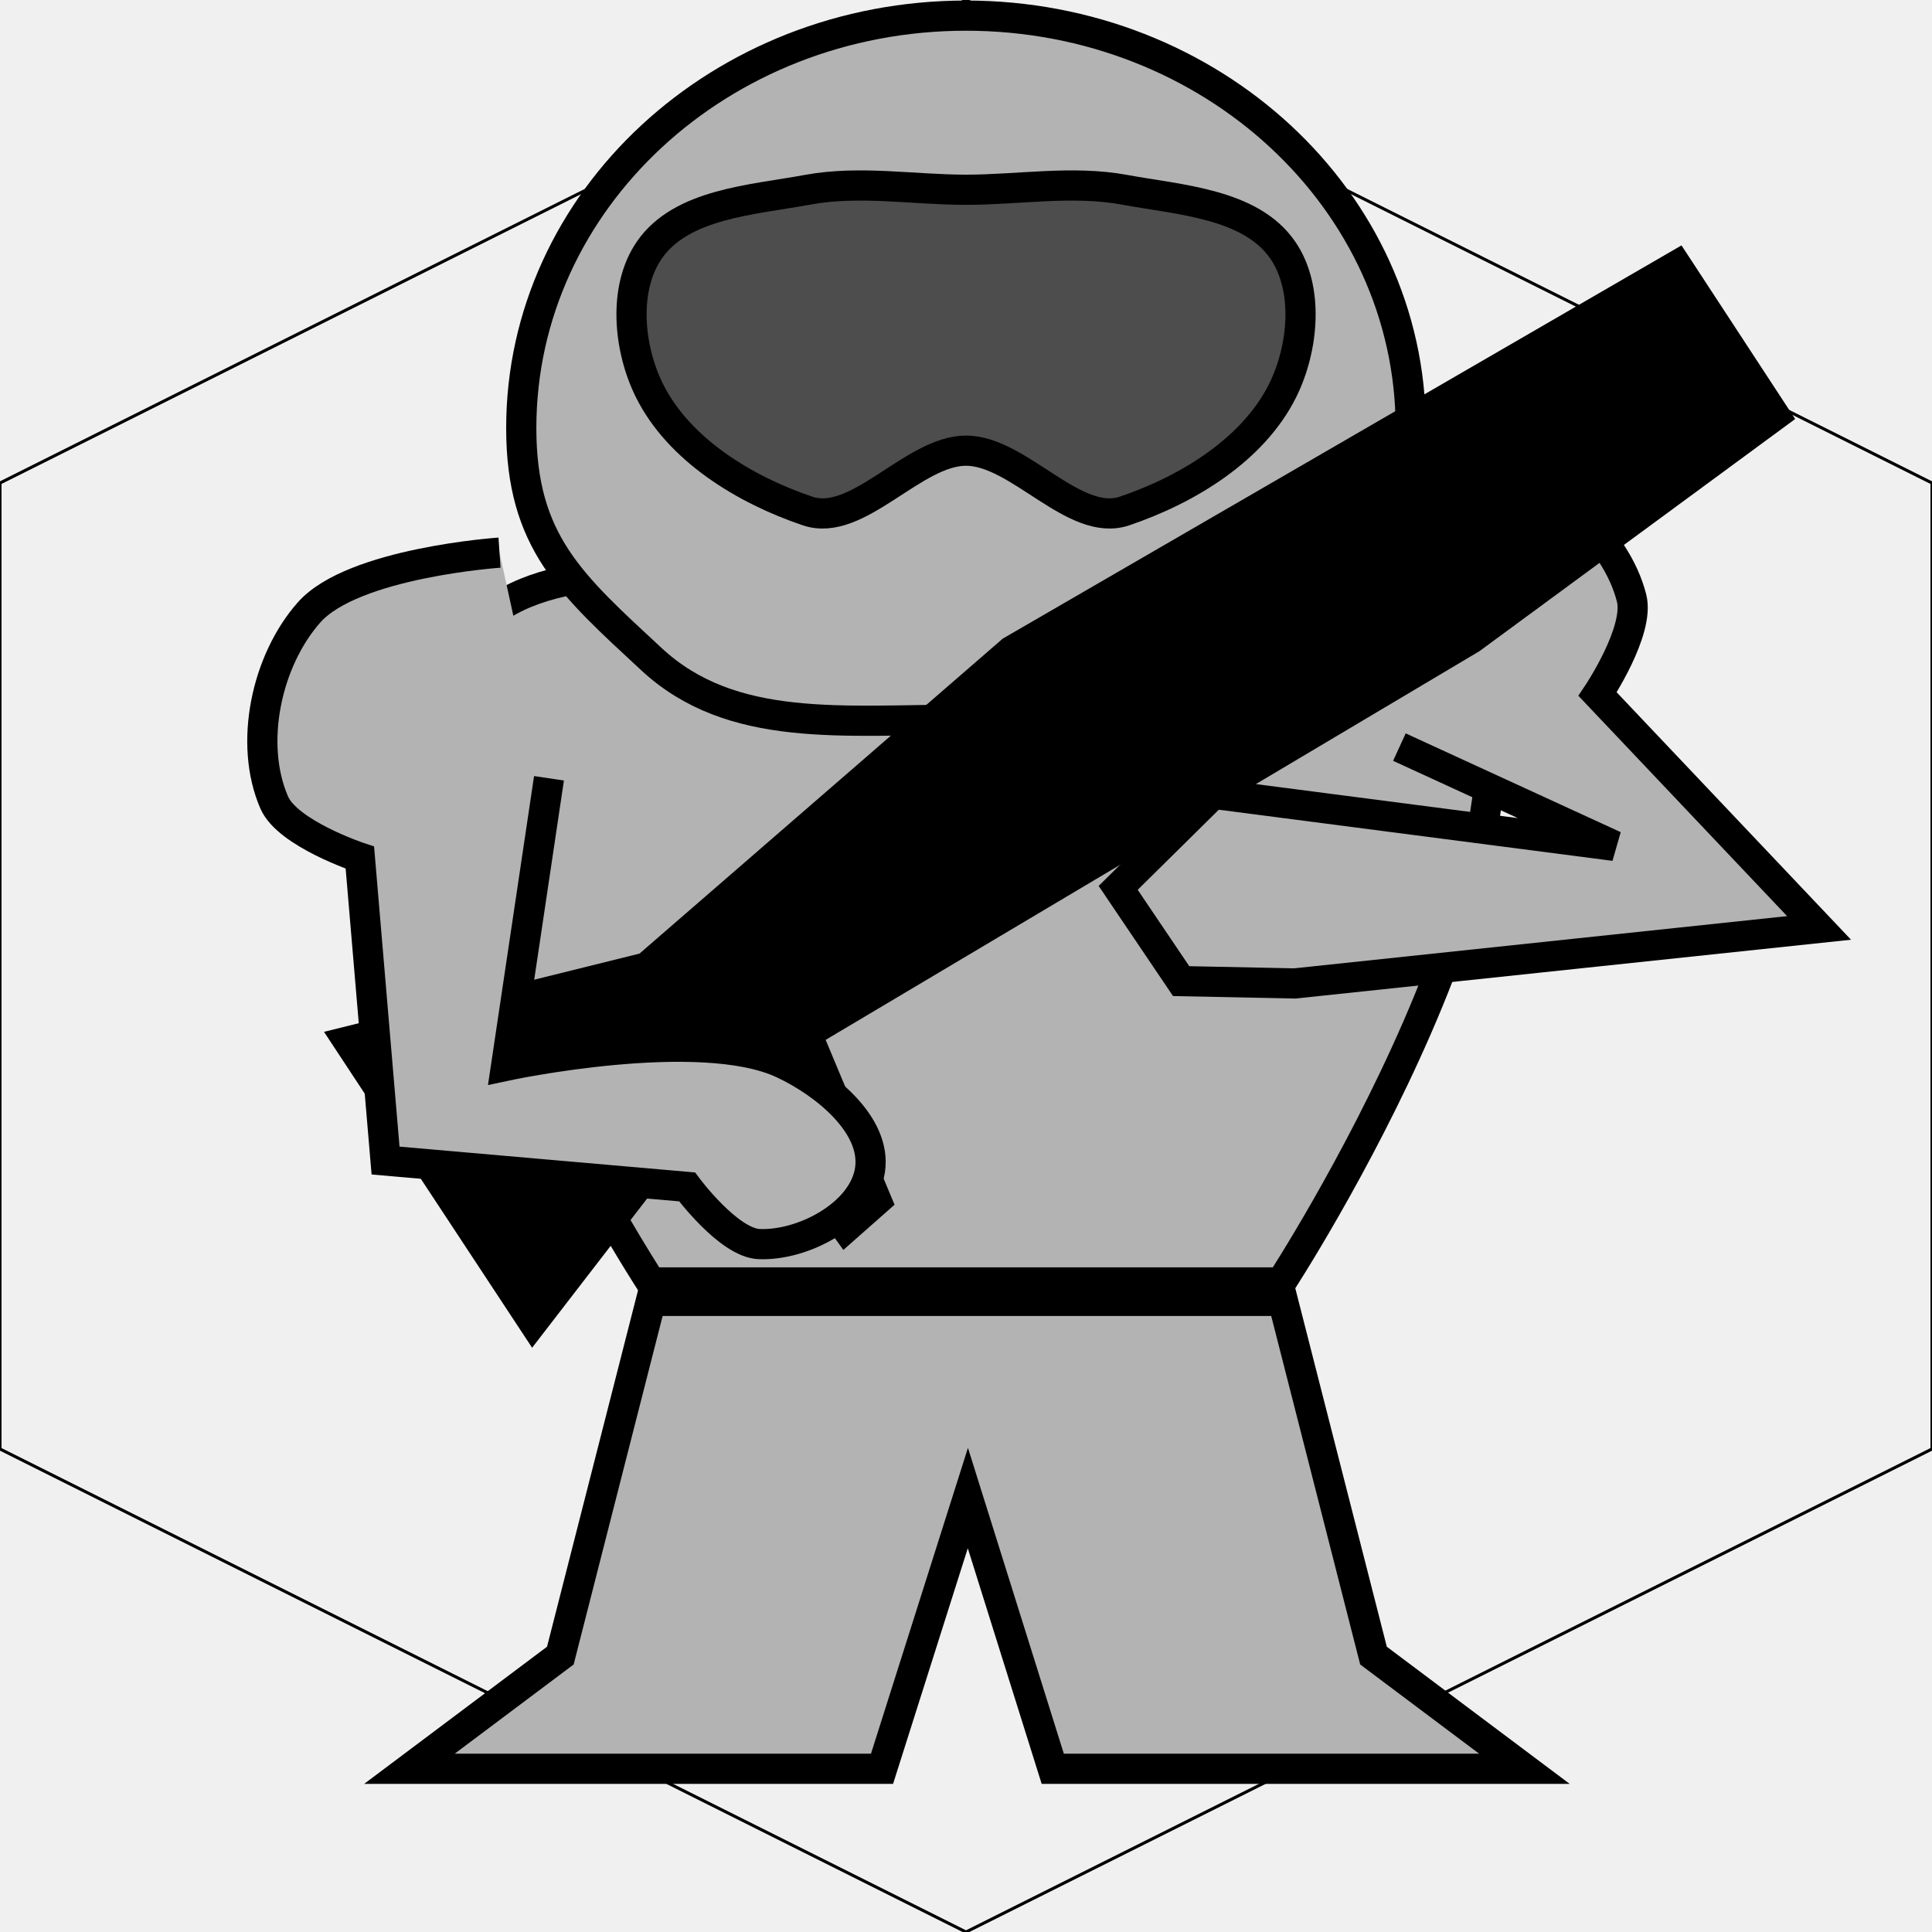
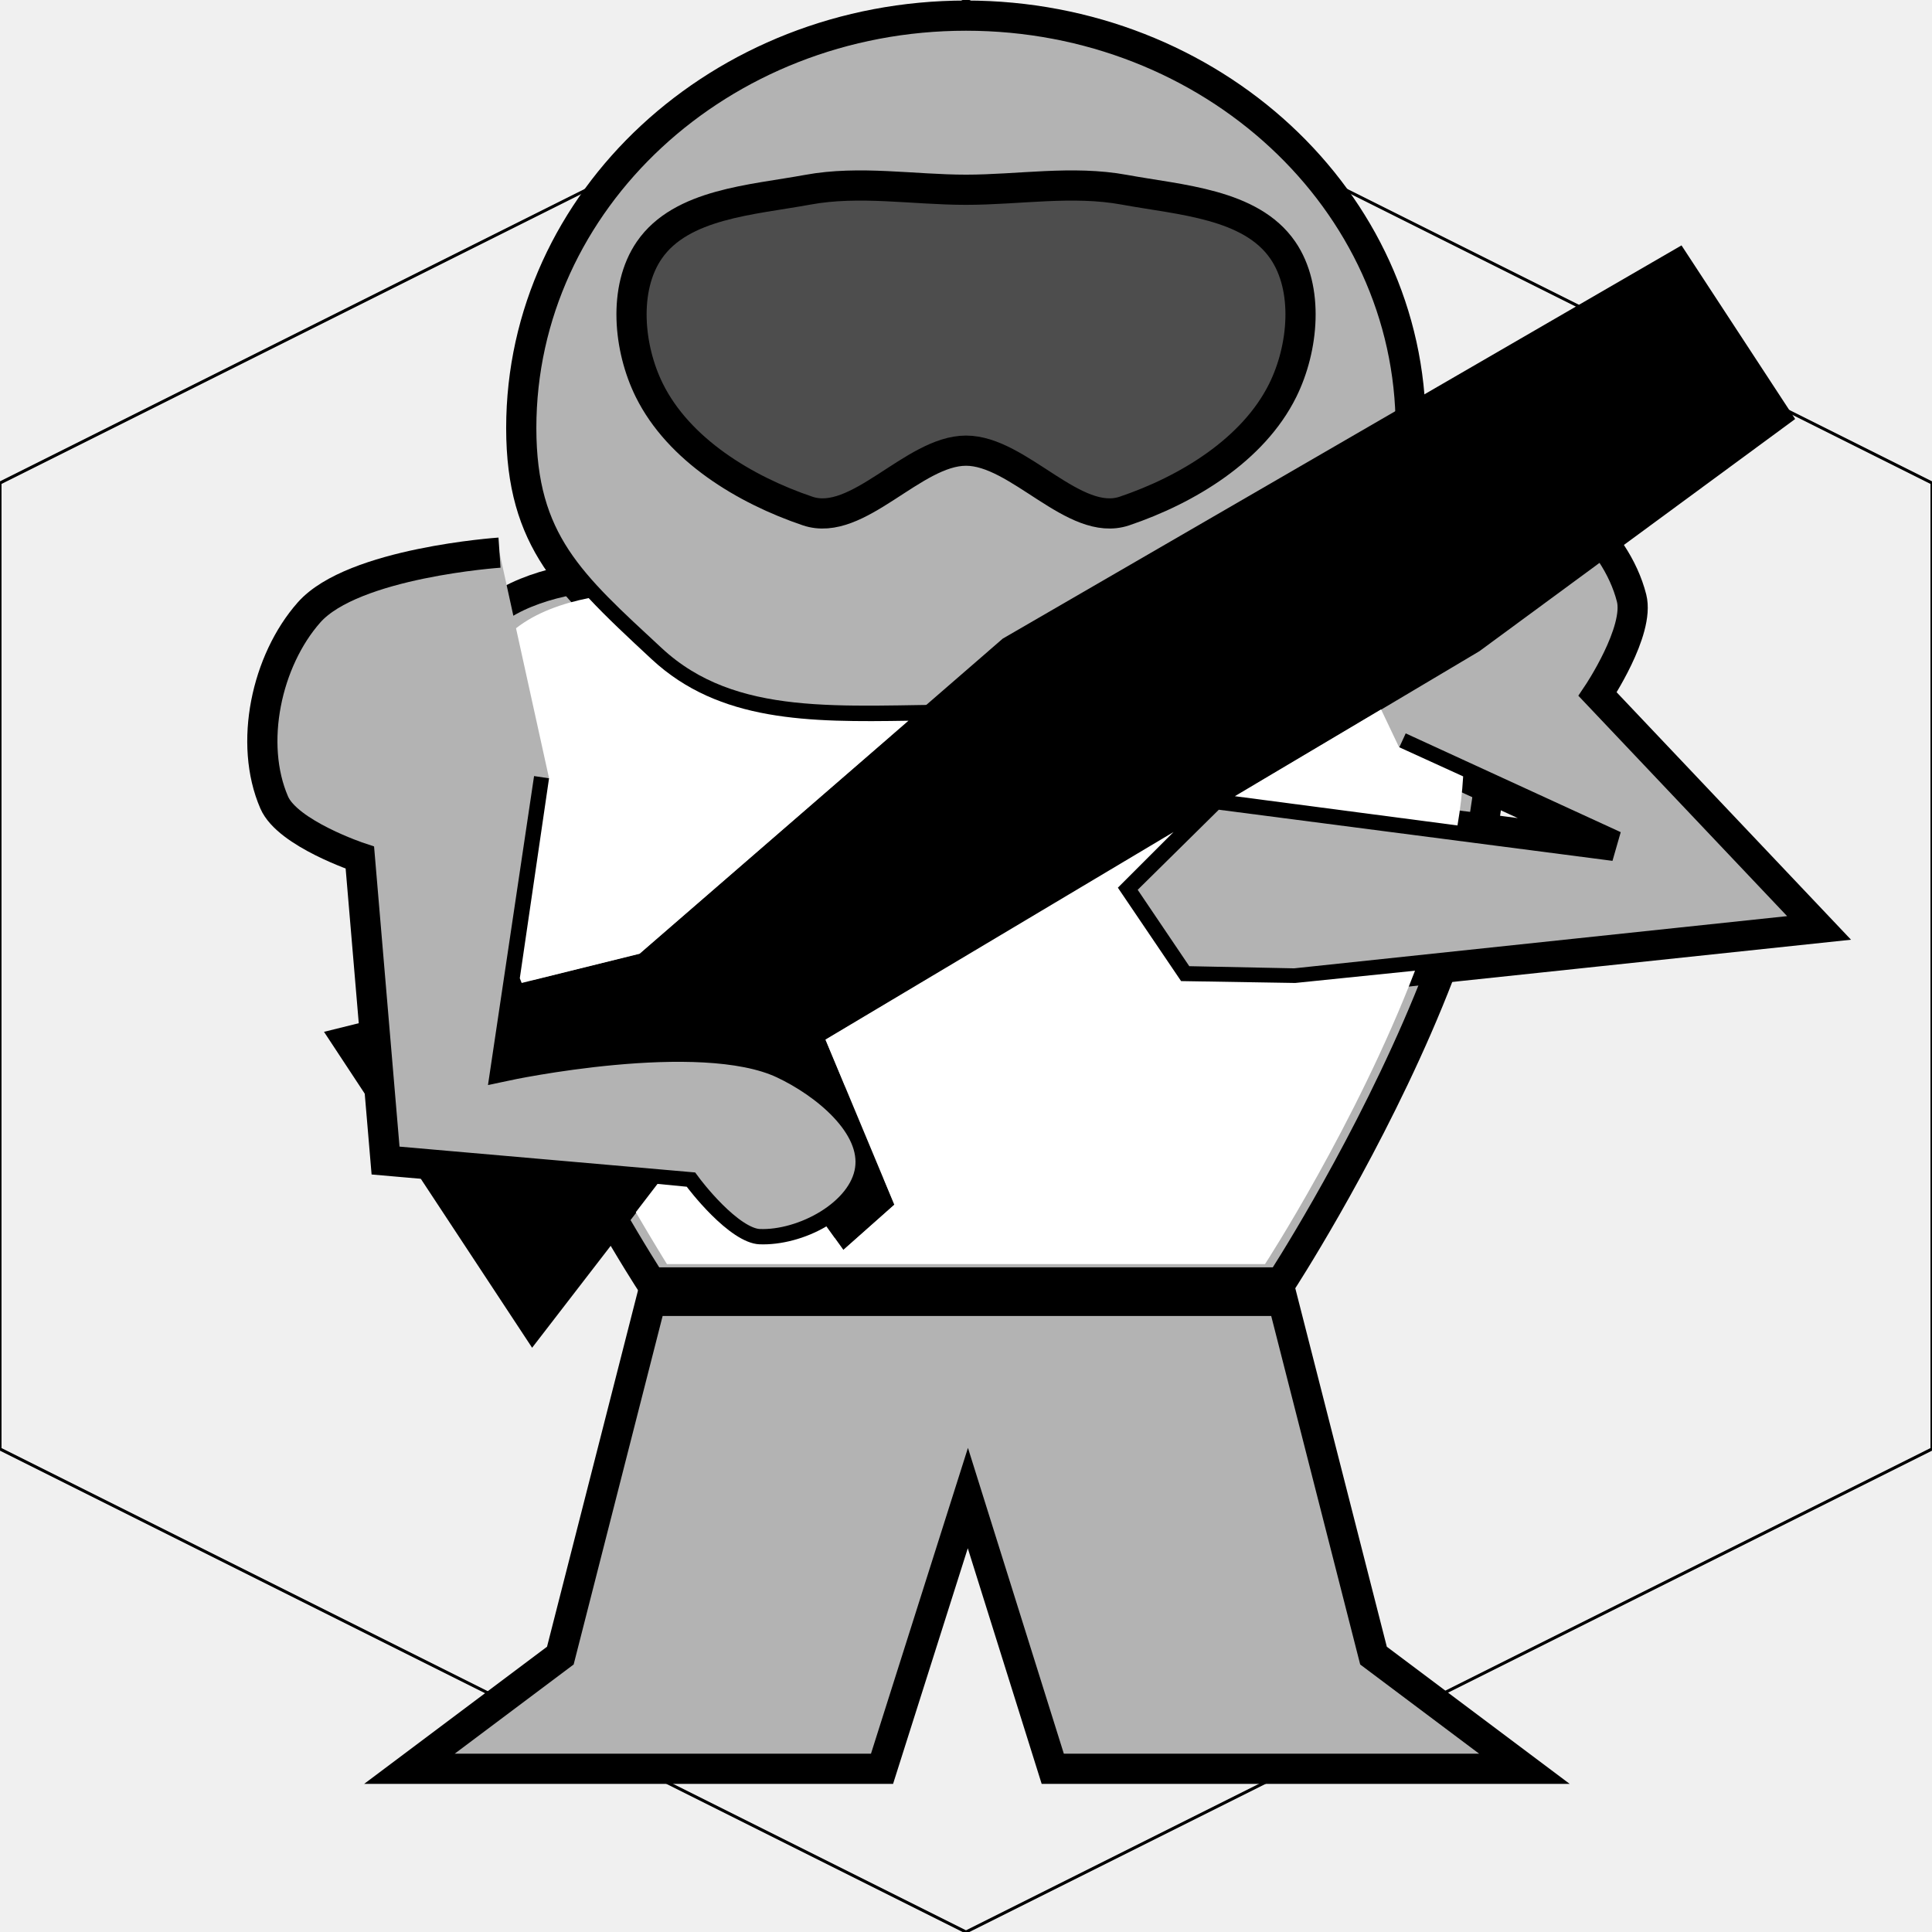
<svg xmlns="http://www.w3.org/2000/svg" width="64" height="64" id="svg2" version="1.1">
  <defs id="defs4" />
  <g id="layer1" transform="translate(0,-988.3622)" style="display:inline">
    <path style="color:#000000;fill:none;stroke:#000000;stroke-width:0.1;stroke-miterlimit:4;stroke-dasharray:none;marker:none;visibility:visible;display:inline;overflow:visible;enable-background:accumulate" d="m 0,1004.362 32,-16 32,16 0,32 -32,16 -32,-16 z" id="rect3750" />
  </g>
-   <g transform="translate(0,-988.3622)" id="g3757">
+   <g transform="translate(0,-988.3622)" id="g3757" style="display:inline">
    <path style="color:#000000;fill:#b3b3b3;fill-opacity:1;fill-rule:nonzero;stroke:#000000;stroke-width:1;marker:none;visibility:visible;display:inline;overflow:visible;enable-background:accumulate" d="m 15.562,1009.416 c 1.74,-2.619 7.219,-2 7.219,-2 l 9.219,0 9.219,0 c 0,0 5.479,-0.619 7.219,2 4.02,6.053 -6,21.428 -6,21.428 l -20.875,0 c 0,0 -10.02,-15.376 -6,-21.428 z" id="rect3760" />
    <path transform="translate(-8.17857,987.38)" style="color:#000000;fill:#b3b3b3;fill-opacity:1;fill-rule:nonzero;stroke:#000000;stroke-width:1;marker:none;visibility:visible;display:inline;overflow:visible;enable-background:accumulate" d="m 54.911,15.161 c 0,3.772 -1.649,5.187 -4.315,7.66 -2.666,2.472 -6.349,2.001 -10.417,2.001 -4.068,0 -7.751,0.471 -10.417,-2.001 C 27.095,20.348 25.446,18.933 25.446,15.161 25.446,7.616 32.042,1.5 40.179,1.5 c 8.136,0 14.732,6.116 14.732,13.661 z" id="path2990" />
    <path style="color:#000000;fill:#4d4d4d;fill-opacity:1;fill-rule:nonzero;stroke:#000000;stroke-width:1;marker:none;visibility:visible;display:inline;overflow:visible;enable-background:accumulate" d="m 21.509,996.648 c 1.062,-1.541 3.405,-1.661 5.246,-2 1.72,-0.317 3.497,0 5.246,0 1.749,0 3.526,-0.317 5.246,0 1.84,0.339 4.184,0.459 5.246,2 0.878,1.274 0.687,3.256 0,4.643 -0.976,1.971 -3.162,3.296 -5.246,4 -1.657,0.559 -3.497,-2 -5.246,-2 -1.749,0 -3.589,2.559 -5.246,2 -2.083,-0.704 -4.27,-2.029 -5.246,-4 -0.687,-1.387 -0.878,-3.368 0,-4.643 z" id="rect3847" />
    <path style="color:#000000;fill:#b3b3b3;fill-opacity:1;fill-rule:nonzero;stroke:#000000;stroke-width:1;marker:none;visibility:visible;display:inline;overflow:visible;enable-background:accumulate" d="m 21.562,43.094 -3,11.75 -5,3.75 15.656,0 2.844,-8.969 2.812,8.969 15.625,0 -5,-3.75 -3,-11.75 -9.281,0 -2.344,0 z" transform="translate(0,988.3622)" id="rect3768" />
    <path style="fill:#b3b3b3;stroke:#000000;stroke-width:1px;stroke-linecap:butt;stroke-linejoin:miter;stroke-opacity:1" d="m 43.08,1006.195 c 0,0 4.037,-2.707 6.202,-2.295 2.096,0.399 4.239,2.205 4.766,4.273 0.278,1.09 -1.126,3.182 -1.126,3.182 l 7.337,7.746 -17.367,1.839 -3.765,-0.077 -2.086,-3.089 3.156,-3.116 13.283,1.725 -7.123,-3.272" id="path3776-5" />
    <path style="color:#000000;fill:#000000;fill-opacity:1;fill-rule:nonzero;stroke:none;stroke-width:1;marker:none;visibility:visible;display:inline;overflow:visible;enable-background:accumulate" d="m 10.733,1022.543 10.452,-2.592 12.033,-10.434 11.242,-6.513 11.242,-6.513 3.765,5.752 -10.46,7.691 -21.656,12.875 2.282,5.461 -1.696,1.498 -3.771,-5.242 -6.539,8.482 z" id="rect3844" />
    <path style="fill:#b3b3b3;stroke:#000000;stroke-width:1px;stroke-linecap:butt;stroke-linejoin:miter;stroke-opacity:1" d="m 16.547,1006.669 c 0,0 -4.849,0.329 -6.309,1.98 -1.413,1.598 -2.003,4.338 -1.155,6.296 0.447,1.032 2.838,1.827 2.838,1.827 l 0.851,10.035 9.989,0.873 c 0,0 1.372,1.853 2.387,1.894 1.471,0.06 3.454,-1 3.672,-2.456 0.224,-1.499 -1.505,-2.877 -2.877,-3.521 -2.769,-1.301 -9.177,0.069 -9.177,0.069 l 1.42,-9.522" id="path3776" />
  </g>
+   <g id="layer2">
+     <path style="color:#000000;fill:#ffffff;fill-opacity:1;fill-rule:nonzero;stroke:none;stroke-width:1;marker:none;visibility:visible;display:inline;overflow:visible;enable-background:accumulate" d="m 19.5,19.812 c -0.876,0.176 -1.743,0.479 -2.406,1 l 1.094,4.969 -0.969,6.625 c 0.021,0.053 0.042,0.103 0.062,0.156 L 21.188,31.594 30.094,23.875 c -3.298,0.053 -6.262,0.044 -8.5,-2.031 C 20.801,21.108 20.096,20.451 19.5,19.812 z m 26.25,3.688 -4.844,2.875 7.375,0.969 c 0.096,-0.555 0.157,-1.099 0.188,-1.625 L 46.344,24.75 45.75,23.5 z m -6.875,4.062 -11.531,6.875 2.281,5.469 -1.688,1.5 L 27.375,40.625 c -0.685,0.407 -1.516,0.622 -2.219,0.594 C 24.141,41.178 22.75,39.312 22.75,39.312 l -0.969,-0.094 -0.719,0.938 c 0.578,0.988 1.031,1.719 1.031,1.719 l 19.812,0 c 0,0 3.019,-4.647 4.969,-9.719 L 42.906,32.562 39.125,32.5 37.031,29.406 38.875,27.562 z" id="rect3760-5" />
+   </g>
</svg>
